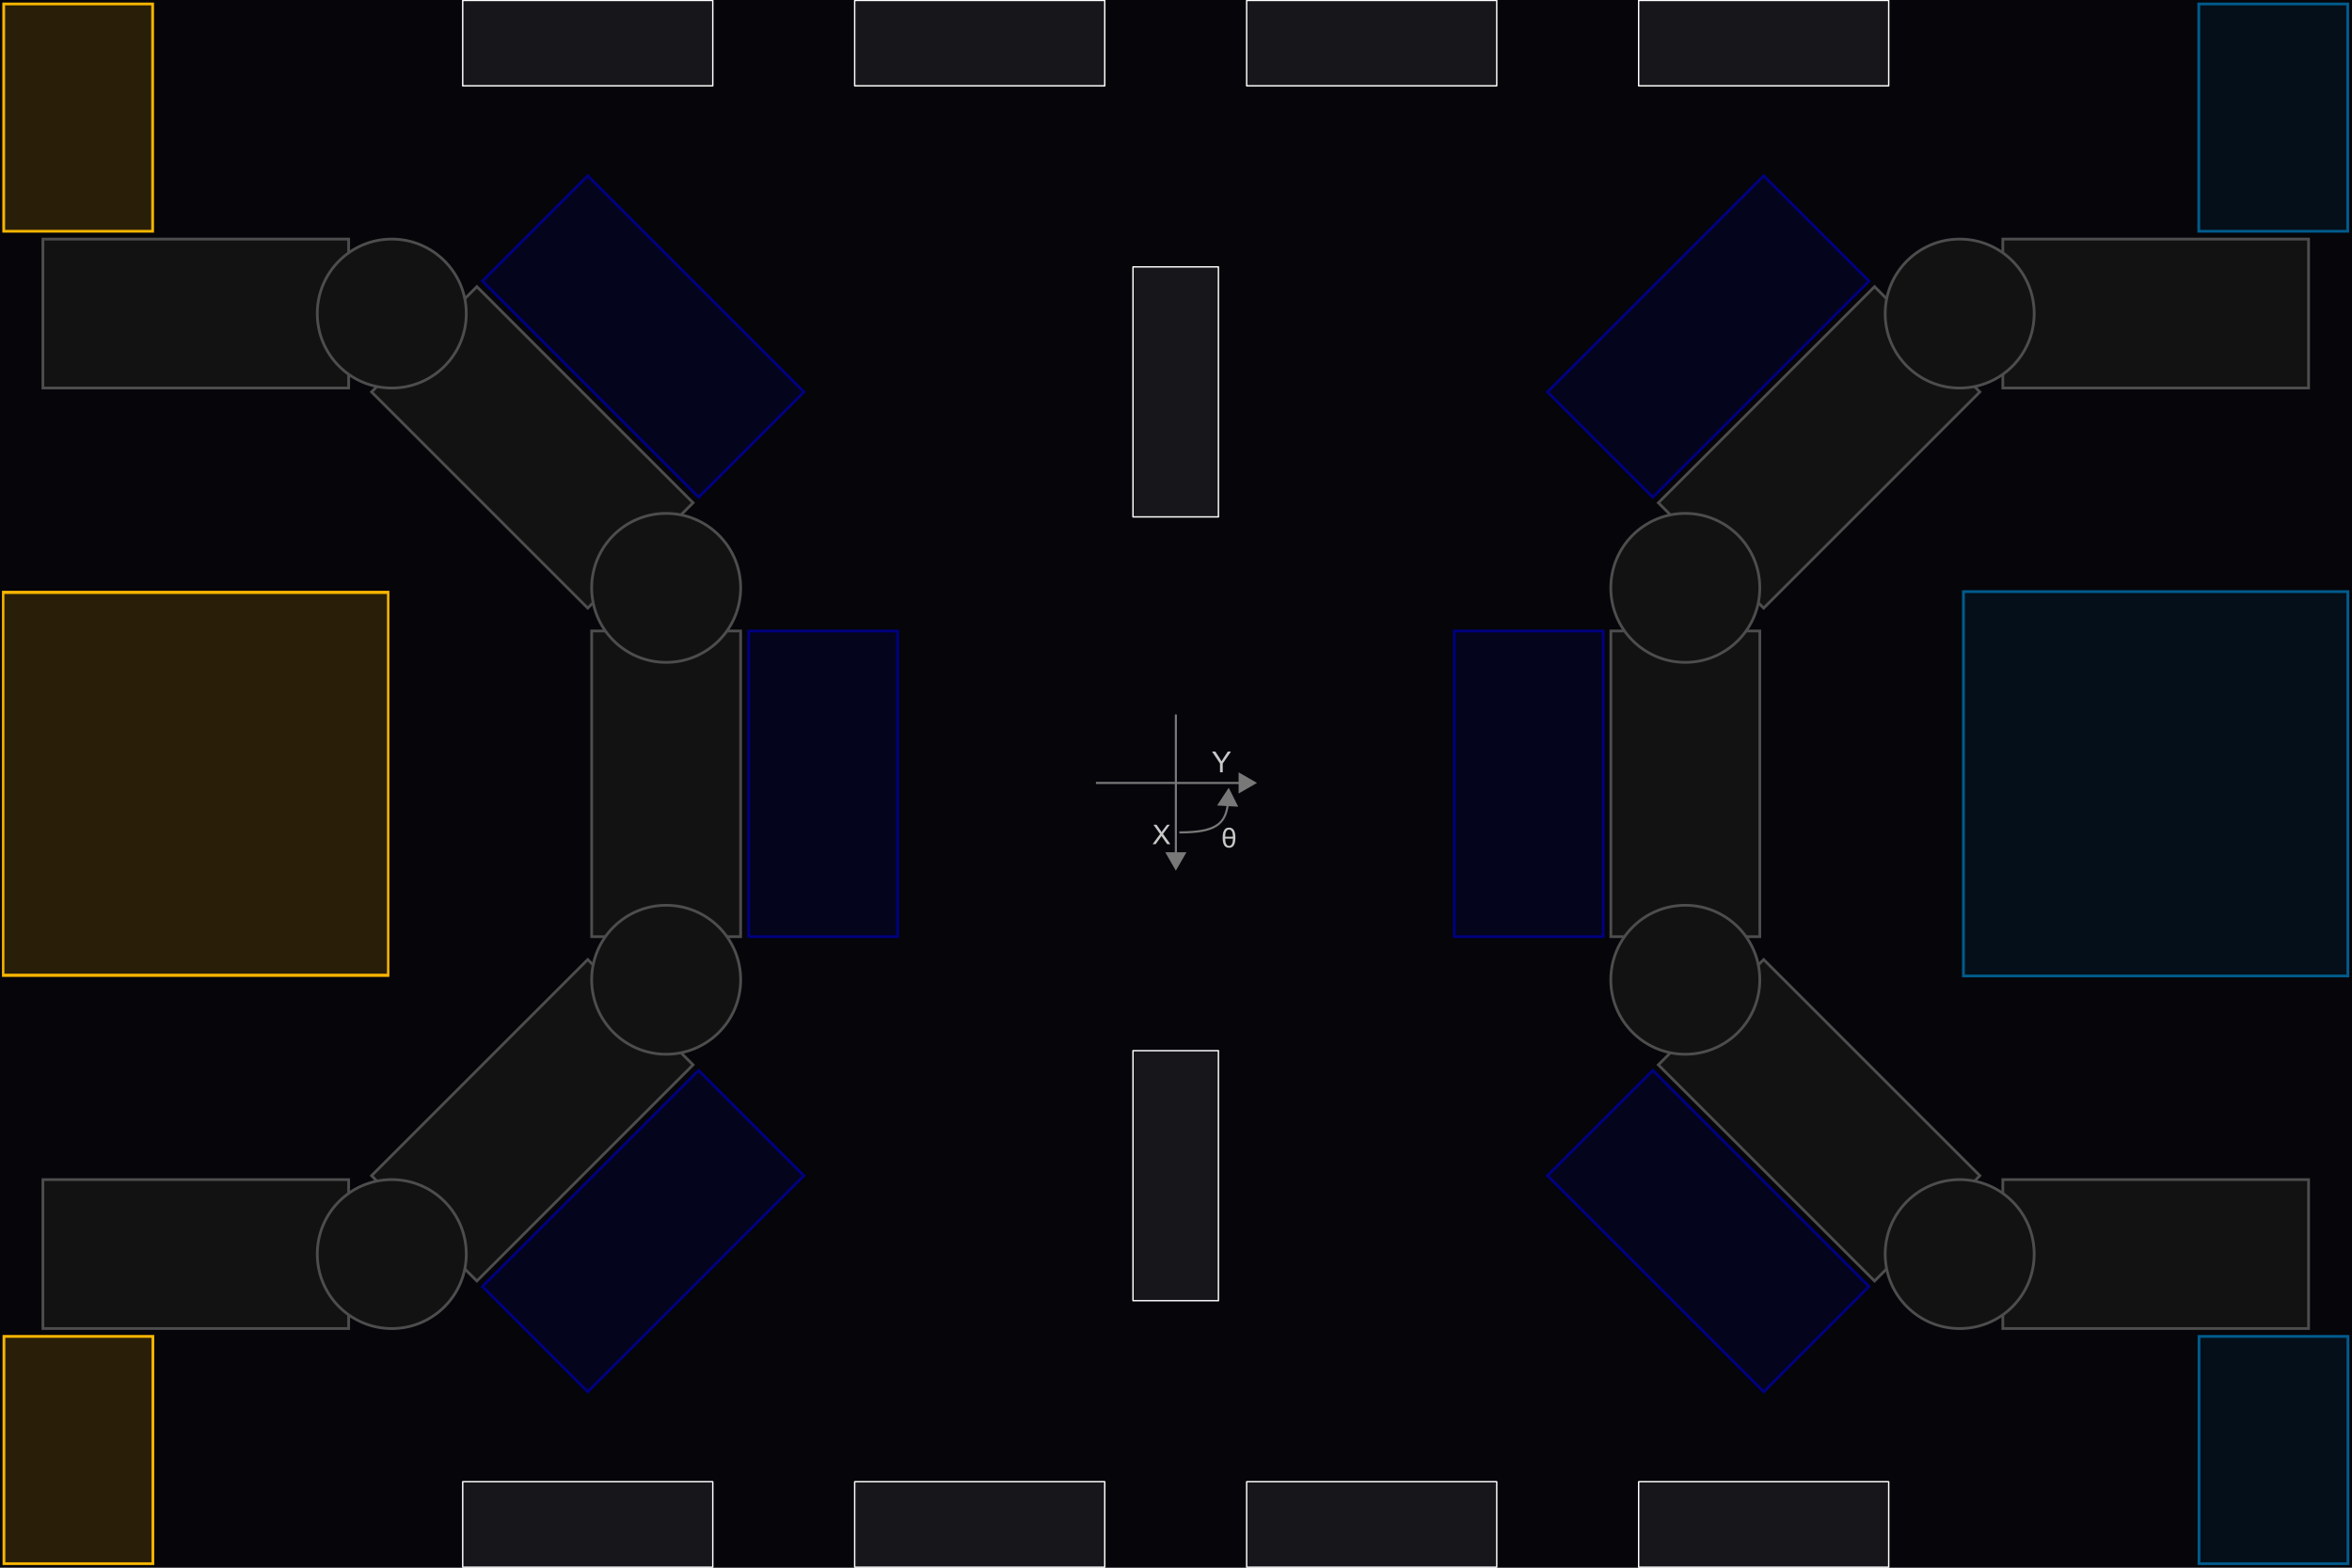
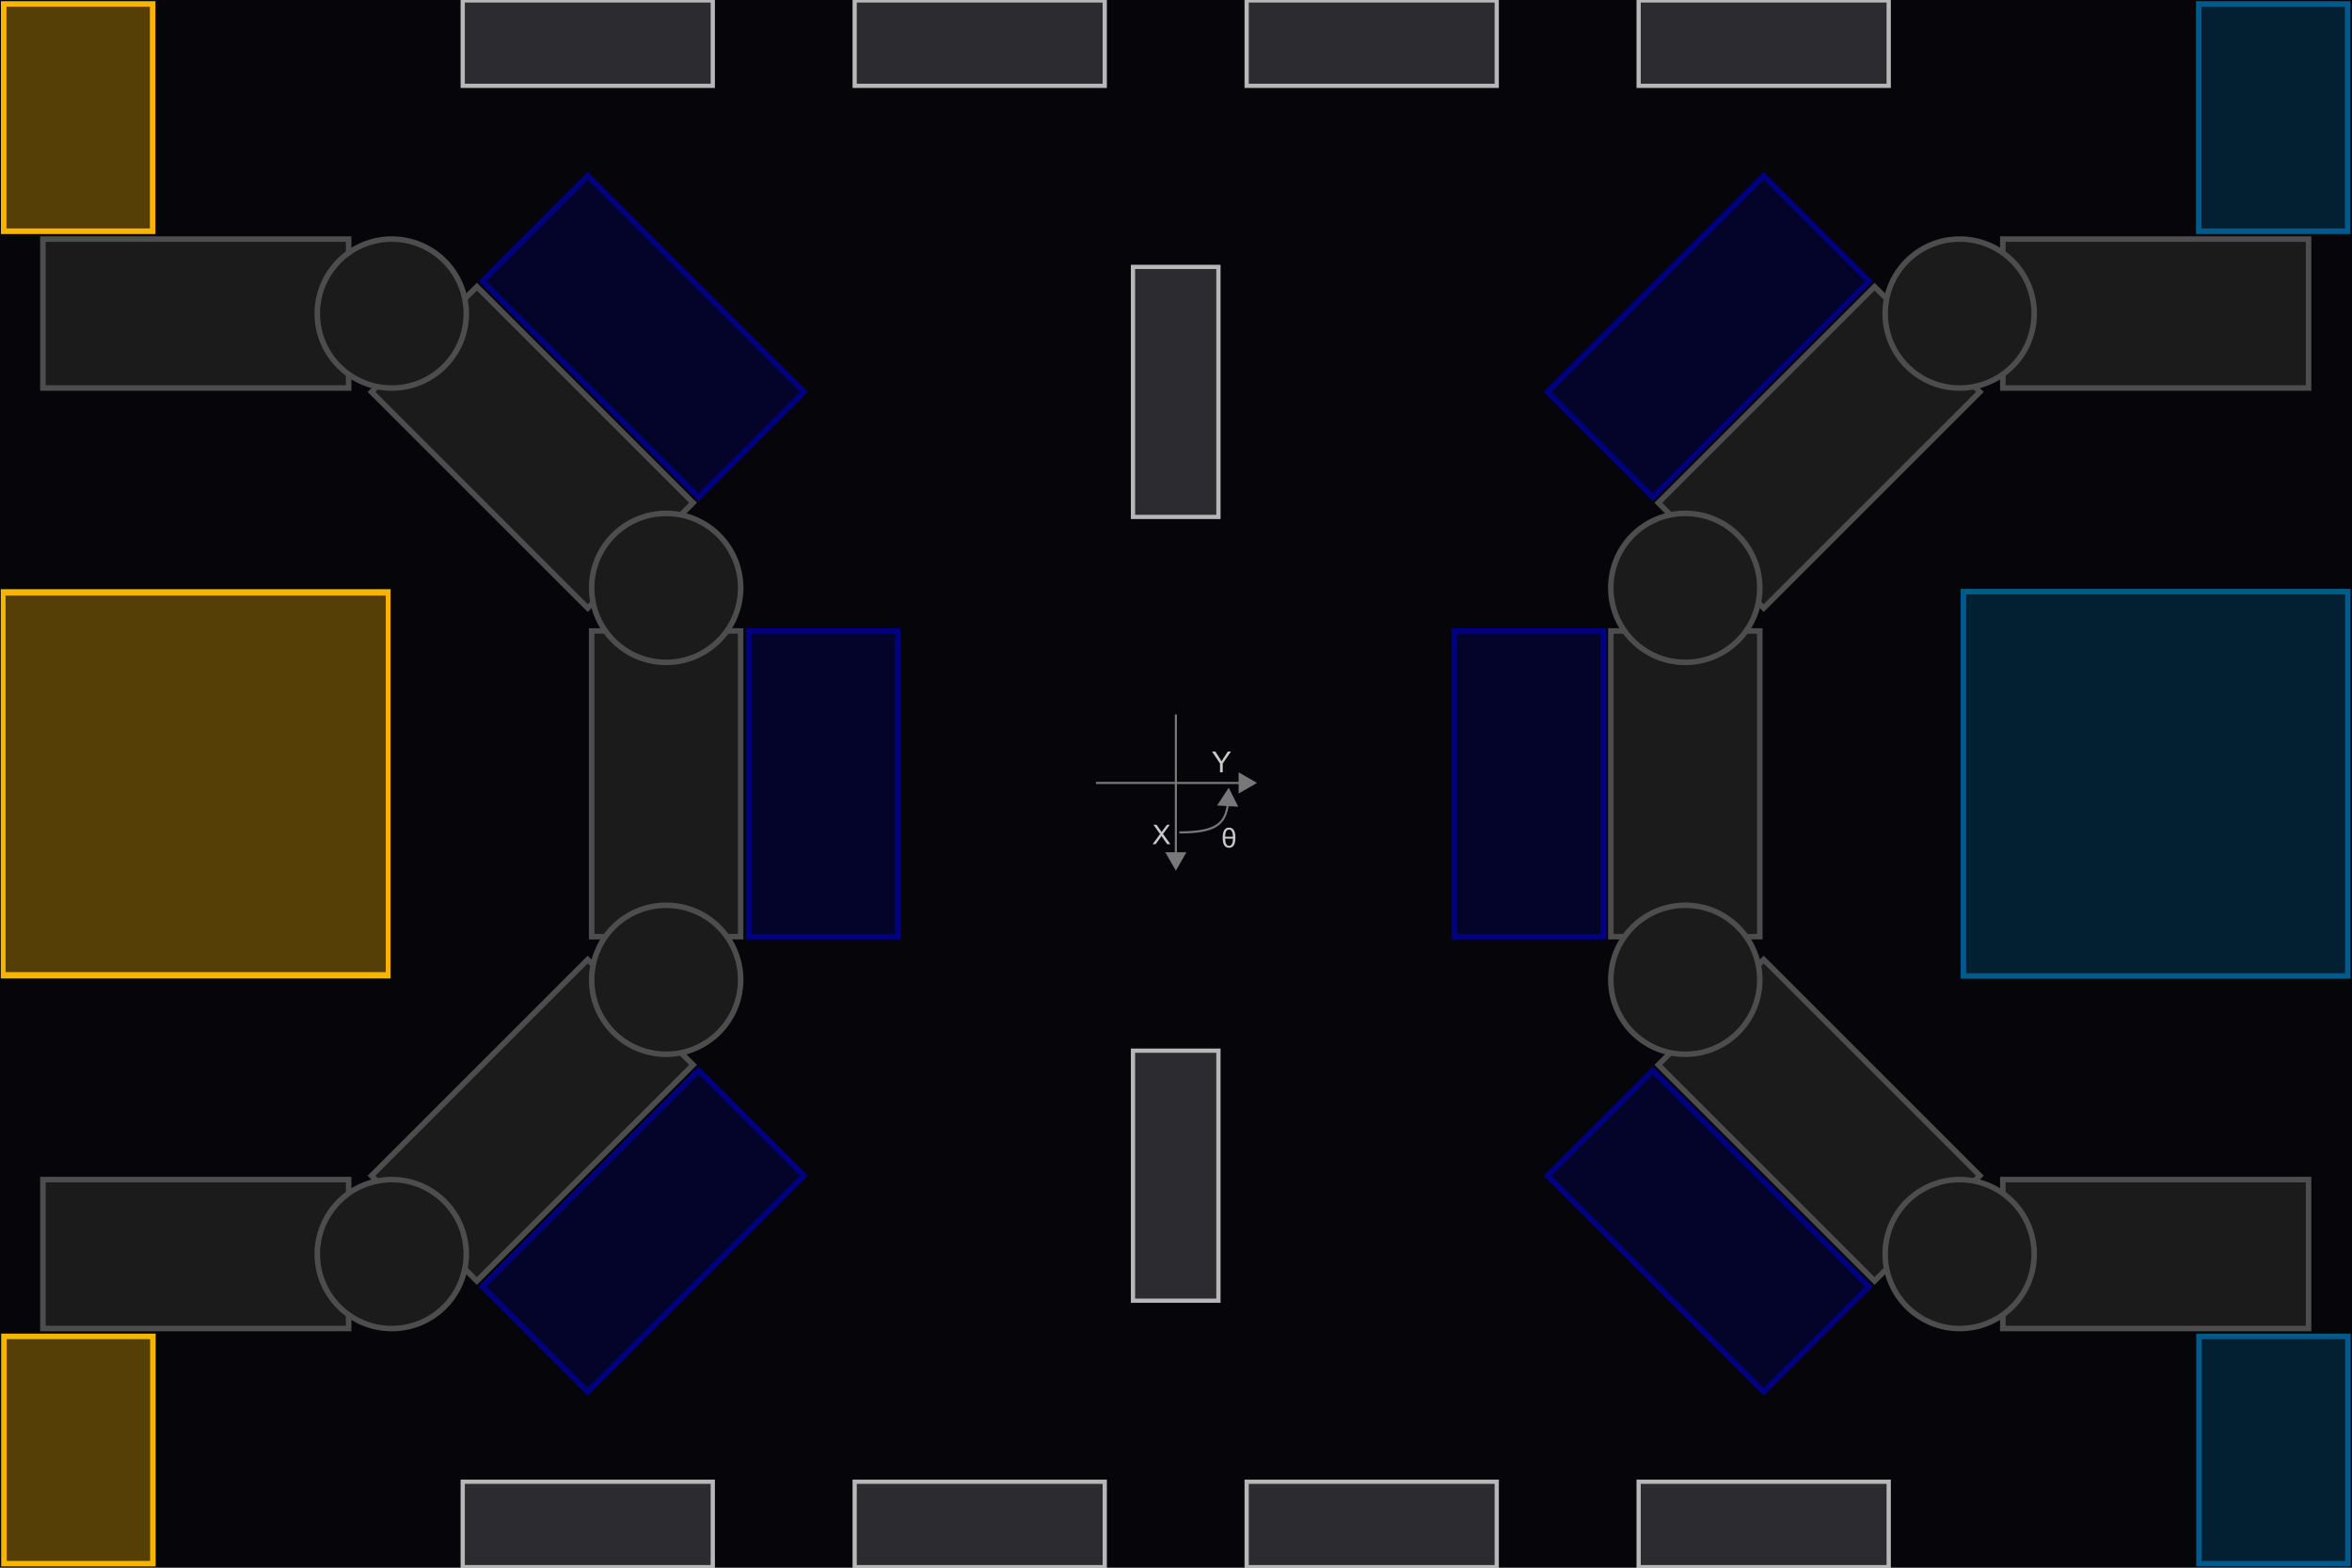
<svg xmlns="http://www.w3.org/2000/svg" version="1.1" id="svg8" x="0px" y="0px" viewBox="0 0 8503.9 5669.3" style="enable-background:new 0 0 8503.9 5669.3;" xml:space="preserve">
  <defs id="defs3" />
  <style type="text/css" id="style1">
	.st0{fill:#05050A;}
	.st1{display:none;}
	.st2{display:inline;}
	.st3{fill:none;stroke:#005B8C;stroke-width:14.173;stroke-linecap:square;stroke-miterlimit:11.339;}
	.st4{fill:#005B8C;fill-opacity:0.3;stroke:#005B8C;stroke-width:14.173;stroke-linecap:square;stroke-miterlimit:11.339;}
	.st5{fill:none;stroke:#F7B500;stroke-width:14.173;stroke-linecap:square;stroke-miterlimit:11.339;}
	.st6{fill:#F7B500;fill-opacity:0.3;stroke:#F7B500;stroke-width:14.173;stroke-linecap:square;stroke-miterlimit:11.339;}
	.st7{fill:#F7B500;fill-opacity:0.3;stroke:#F7B500;stroke-width:13.925;stroke-linecap:square;stroke-miterlimit:11.339;}
	.st8{fill:#005B8C;fill-opacity:0.3;stroke:#005B8C;stroke-width:13.986;stroke-linecap:square;stroke-miterlimit:11.339;}
	.st9{fill:#005B8C;fill-opacity:0.3;stroke:#005B8C;stroke-width:13.925;stroke-linecap:square;stroke-miterlimit:11.339;}
	.st10{fill:#F7B500;fill-opacity:0.3;stroke:#F7B500;stroke-width:14.048;stroke-linecap:square;stroke-miterlimit:11.339;}
	.st11{fill:#005B8C;fill-opacity:0.3;stroke:#005B8C;stroke-width:14.048;stroke-linecap:square;stroke-miterlimit:11.339;}
	
		.st12{fill-rule:evenodd;clip-rule:evenodd;fill:#005B8C;fill-opacity:0.3;stroke:#005B8C;stroke-width:14.048;stroke-linecap:square;stroke-miterlimit:11.339;}
	.st13{fill:#C8C8C8;}
	.st14{fill:#787878;}
	.st15{fill:none;stroke:#787878;stroke-width:7.699;stroke-miterlimit:10.509;}
	.st16{opacity:0.5;}
	.st17{fill:none;stroke:#FFFFFF;stroke-width:15;stroke-linejoin:round;stroke-miterlimit:11.339;stroke-opacity:0.6;}
	.st18{fill:#001F1D;}
	.st19{fill:#001F1D;stroke:#008000;stroke-width:15;stroke-linecap:square;stroke-miterlimit:11.339;}
	.st20{opacity:0.5;fill:#B5B0A1;}
	.st21{fill:#664600;}
	.st22{fill:#F7B500;}
	.st23{fill:#00374C;}
	.st24{fill:#005B8C;}
</style>
  <rect y="0" class="st0" width="8503.9" height="5669.3" id="rect1" x="0" />
  <g id="layer1-6" style="display:inline;stroke-width:10;stroke-dasharray:none" transform="matrix(2.834455,0,0,2.83436,-0.7869454,0.09591053)">
    <g id="layer12-7" style="display:inline;opacity:1">
-       <path id="path2-2-91" style="display:inline;opacity:1;fill:#ffffff;stroke:#ffffff;stroke-width:1.764;stroke-linejoin:round;stroke-dasharray:none;stroke-opacity:1;fill-opacity:0.072" d="M 590.5,0.501 V 109.5 H 909.5 V 0.5 Z" />
-       <path id="path2-2-91-7" style="display:inline;fill:#ffffff;stroke:#ffffff;stroke-width:1.764;stroke-linejoin:round;stroke-dasharray:none;stroke-opacity:1;fill-opacity:0.072" d="M 1090.5,0.501 V 109.5 h 318.999 V 0.5 Z" />
-       <path id="path2-2-91-7-8" style="display:inline;fill:#ffffff;stroke:#ffffff;stroke-width:1.764;stroke-linejoin:round;stroke-dasharray:none;stroke-opacity:1;fill-opacity:0.072" d="M 1590.5,0.501 V 109.5 h 318.999 V 0.5 Z" />
-       <path id="path2-2-91-0" style="display:inline;opacity:1;fill:#ffffff;stroke:#ffffff;stroke-width:1.764;stroke-linejoin:round;stroke-dasharray:none;stroke-opacity:1;fill-opacity:0.072" d="m 590.5,1890.501 v 108.999 h 318.999 v -108.999 z" />
-       <path id="path2-2-91-0-6" style="display:inline;opacity:1;fill:#ffffff;stroke:#ffffff;stroke-width:1.764;stroke-linejoin:round;stroke-dasharray:none;stroke-opacity:1;fill-opacity:0.072" d="m 2090.5,1890.501 v 108.999 h 318.999 v -108.999 z" />
-       <path id="path2-2-91-0-6-0" style="display:inline;opacity:1;fill:#ffffff;stroke:#ffffff;stroke-width:1.764;stroke-linejoin:round;stroke-dasharray:none;stroke-opacity:1;fill-opacity:0.072" d="M 2090.5,0.501 V 109.5 h 318.999 V 0.5 Z" />
-       <path id="path2-2-91-0-6-0-7" style="display:inline;opacity:1;fill:#ffffff;stroke:#ffffff;stroke-width:1.764;stroke-linejoin:round;stroke-dasharray:none;stroke-opacity:1;fill-opacity:0.072" d="m 1554.499,340.5 h -108.999 v 318.999 h 108.999 z" />
-       <path id="path2-2-91-0-6-0-7-5" style="display:inline;opacity:1;fill:#ffffff;stroke:#ffffff;stroke-width:1.764;stroke-linejoin:round;stroke-dasharray:none;stroke-opacity:1;fill-opacity:0.072" d="m 1554.499,1340.5 h -108.999 v 319 h 108.999 z" />
-       <path id="path2-2-91-7-88" style="display:inline;fill:#ffffff;stroke:#ffffff;stroke-width:1.764;stroke-linejoin:round;stroke-dasharray:none;stroke-opacity:1;fill-opacity:0.072" d="m 1090.5,1890.501 v 108.999 h 319 v -108.999 z" />
-       <path id="path2-2-91-7-4" style="display:inline;fill:#ffffff;stroke:#ffffff;stroke-width:1.764;stroke-linejoin:round;stroke-dasharray:none;stroke-opacity:1;fill-opacity:0.072" d="m 1590.5,1890.501 v 108.999 h 318.999 v -108.999 z" />
+       <path id="path2-2-91" style="display:inline;opacity:1;fill:#ffffff;stroke:#b7b7b7;stroke-width:5.419;stroke-linejoin:miter;stroke-dasharray:none;stroke-opacity:1;fill-opacity:0.157;stroke-linecap:butt;paint-order:normal" d="M 590.5,0.501 V 109.5 H 909.5 V 0.5 Z" />
+       <path id="path2-2-91-7" style="display:inline;fill:#ffffff;stroke:#b7b7b7;stroke-width:5.419;stroke-linejoin:miter;stroke-dasharray:none;stroke-opacity:1;fill-opacity:0.157;stroke-linecap:butt;paint-order:normal" d="M 1090.5,0.501 V 109.5 h 318.999 V 0.5 Z" />
+       <path id="path2-2-91-7-8" style="display:inline;fill:#ffffff;stroke:#b7b7b7;stroke-width:5.419;stroke-linejoin:miter;stroke-dasharray:none;stroke-opacity:1;fill-opacity:0.157;stroke-linecap:butt;paint-order:normal" d="M 1590.5,0.501 V 109.5 h 318.999 V 0.5 Z" />
+       <path id="path2-2-91-0" style="display:inline;opacity:1;fill:#ffffff;stroke:#b7b7b7;stroke-width:5.419;stroke-linejoin:miter;stroke-dasharray:none;stroke-opacity:1;fill-opacity:0.157;stroke-linecap:butt;paint-order:normal" d="m 590.5,1890.501 v 108.999 h 318.999 v -108.999 z" />
+       <path id="path2-2-91-0-6" style="display:inline;opacity:1;fill:#ffffff;stroke:#b7b7b7;stroke-width:5.419;stroke-linejoin:miter;stroke-dasharray:none;stroke-opacity:1;fill-opacity:0.157;stroke-linecap:butt;paint-order:normal" d="m 2090.5,1890.501 v 108.999 h 318.999 v -108.999 z" />
+       <path id="path2-2-91-0-6-0" style="display:inline;opacity:1;fill:#ffffff;stroke:#b7b7b7;stroke-width:5.419;stroke-linejoin:miter;stroke-dasharray:none;stroke-opacity:1;fill-opacity:0.157;stroke-linecap:butt;paint-order:normal" d="M 2090.5,0.501 V 109.5 h 318.999 V 0.5 Z" />
+       <path id="path2-2-91-0-6-0-7" style="display:inline;opacity:1;fill:#ffffff;stroke:#b7b7b7;stroke-width:5.419;stroke-linejoin:miter;stroke-dasharray:none;stroke-opacity:1;fill-opacity:0.157;stroke-linecap:butt;paint-order:normal" d="m 1554.499,340.5 h -108.999 v 318.999 h 108.999 z" />
+       <path id="path2-2-91-0-6-0-7-5" style="display:inline;opacity:1;fill:#ffffff;stroke:#b7b7b7;stroke-width:5.419;stroke-linejoin:miter;stroke-dasharray:none;stroke-opacity:1;fill-opacity:0.157;stroke-linecap:butt;paint-order:normal" d="m 1554.499,1340.5 h -108.999 v 319 h 108.999 z" />
+       <path id="path2-2-91-7-88" style="display:inline;fill:#ffffff;stroke:#b7b7b7;stroke-width:5.419;stroke-linejoin:miter;stroke-dasharray:none;stroke-opacity:1;fill-opacity:0.157;stroke-linecap:butt;paint-order:normal" d="m 1090.5,1890.501 v 108.999 h 319 v -108.999 z" />
+       <path id="path2-2-91-7-4" style="display:inline;fill:#ffffff;stroke:#b7b7b7;stroke-width:5.419;stroke-linejoin:miter;stroke-dasharray:none;stroke-opacity:1;fill-opacity:0.157;stroke-linecap:butt;paint-order:normal" d="m 1590.5,1890.501 v 108.999 h 318.999 v -108.999 z" />
    </g>
    <g id="layer11-5" style="display:inline;fill:#121212;fill-opacity:1;stroke-width:3.528;stroke-dasharray:none">
-       <rect style="display:inline;opacity:1;fill:#121212;stroke:#4d4d4d;stroke-width:3.528;stroke-linecap:square;stroke-linejoin:miter;stroke-dasharray:none;fill-opacity:1" id="rect4-3" width="390.014" height="190.014" x="55" y="305" />
-       <rect style="display:inline;fill:#121212;stroke:#4d4d4d;stroke-width:3.528;stroke-linecap:square;stroke-linejoin:miter;stroke-dasharray:none;fill-opacity:1" id="rect4-60" width="390.014" height="190.014" x="688.908" y="-171.741" transform="rotate(45)" />
-       <rect style="display:inline;fill:#121212;stroke:#4d4d4d;stroke-width:3.528;stroke-linecap:square;stroke-linejoin:miter;stroke-dasharray:none;fill-opacity:1" id="rect4-60-1" width="390.014" height="190.014" x="335.336" y="1395.986" transform="matrix(-0.7071068,0.7071068,0.7071068,0.7071068,0,0)" />
-       <rect style="display:inline;fill:#121212;stroke:#4d4d4d;stroke-width:3.528;stroke-linecap:square;stroke-linejoin:miter;stroke-dasharray:none;fill-opacity:1" id="rect4-6" width="390.014" height="190.014" x="55" y="1505" />
-       <rect style="display:inline;fill:#121212;stroke:#4d4d4d;stroke-width:3.528;stroke-linecap:square;stroke-linejoin:miter;stroke-dasharray:none;fill-opacity:1" id="rect4-60-1-5" width="390.014" height="190.014" x="2456.655" y="-725.334" transform="rotate(45)" />
-       <rect style="display:inline;fill:#121212;stroke:#4d4d4d;stroke-width:3.528;stroke-linecap:square;stroke-linejoin:miter;stroke-dasharray:none;fill-opacity:1" id="rect4-60-1-5-6" width="390.014" height="190.014" x="-1432.411" y="1949.578" transform="matrix(-0.7071068,0.7071068,0.7071068,0.7071068,0,0)" />
-       <rect style="display:inline;fill:#121212;stroke:#4d4d4d;stroke-width:3.528;stroke-linecap:square;stroke-linejoin:miter;stroke-dasharray:none;fill-opacity:1" id="rect4-9" width="390.014" height="190.014" x="805" y="-945.014" transform="rotate(90)" />
-       <rect style="display:inline;fill:#121212;stroke:#4d4d4d;stroke-width:3.528;stroke-linecap:square;stroke-linejoin:miter;stroke-dasharray:none;fill-opacity:1" id="rect4-2" width="390.014" height="190.014" x="-2945.07" y="305" transform="scale(-1,1)" />
-       <rect style="display:inline;fill:#121212;stroke:#4d4d4d;stroke-width:3.528;stroke-linecap:square;stroke-linejoin:miter;stroke-dasharray:none;fill-opacity:1" id="rect4-6-7" width="390.014" height="190.014" x="-2945.07" y="1505" transform="scale(-1,1)" />
-       <rect style="display:inline;fill:#121212;stroke:#4d4d4d;stroke-width:3.528;stroke-linecap:square;stroke-linejoin:miter;stroke-dasharray:none;fill-opacity:1" id="rect4-9-6" width="390.014" height="190.014" x="805" y="2055.056" transform="matrix(0,1,1,0,0,0)" />
-       <circle style="display:inline;opacity:1;fill:#121212;stroke:#4d4d4d;stroke-width:3.528;stroke-linecap:round;stroke-linejoin:round;stroke-dasharray:none;fill-opacity:1" id="path1" cx="500.035" cy="400.035" r="95.035" />
-       <ellipse style="display:inline;fill:#121212;stroke:#4d4d4d;stroke-width:3.528;stroke-linecap:round;stroke-linejoin:round;stroke-dasharray:none;fill-opacity:1" id="path1-4" cx="850.035" cy="750.035" rx="95.035" ry="95.035" />
-       <ellipse style="display:inline;fill:#121212;stroke:#4d4d4d;stroke-width:3.528;stroke-linecap:round;stroke-linejoin:round;stroke-dasharray:none;fill-opacity:1" id="path1-5" cx="500.035" cy="1600.035" rx="95.035" ry="95.035" />
-       <ellipse style="display:inline;fill:#121212;stroke:#4d4d4d;stroke-width:3.528;stroke-linecap:round;stroke-linejoin:round;stroke-dasharray:none;fill-opacity:1" id="path1-45" cx="850.035" cy="1250.035" rx="95.035" ry="95.035" />
-       <circle style="display:inline;fill:#121212;stroke:#4d4d4d;stroke-width:3.528;stroke-linecap:round;stroke-linejoin:round;stroke-dasharray:none;fill-opacity:1" id="path1-6" cx="-2500.034" cy="400.035" r="95.035" transform="scale(-1,1)" />
-       <ellipse style="display:inline;fill:#121212;stroke:#4d4d4d;stroke-width:3.528;stroke-linecap:round;stroke-linejoin:round;stroke-dasharray:none;fill-opacity:1" id="path1-4-8" cx="-2150.035" cy="750.035" rx="95.035" ry="95.035" transform="scale(-1,1)" />
-       <ellipse style="display:inline;fill:#121212;stroke:#4d4d4d;stroke-width:3.528;stroke-linecap:round;stroke-linejoin:round;stroke-dasharray:none;fill-opacity:1" id="path1-5-5" cx="-2500.035" cy="1600.035" rx="95.035" ry="95.035" transform="scale(-1,1)" />
-       <ellipse style="display:inline;fill:#121212;stroke:#4d4d4d;stroke-width:3.528;stroke-linecap:round;stroke-linejoin:round;stroke-dasharray:none;fill-opacity:1" id="path1-45-7" cx="-2150.035" cy="1250.035" rx="95.035" ry="95.035" transform="scale(-1,1)" />
+       <rect style="display:inline;opacity:1;fill:#1b1b1b;stroke:#4d4d4d;stroke-width:7.056;stroke-linecap:square;stroke-linejoin:miter;stroke-dasharray:none;fill-opacity:1" id="rect4-3" width="390.014" height="190.014" x="55" y="305" />
+       <rect style="display:inline;fill:#1b1b1b;stroke:#4d4d4d;stroke-width:7.056;stroke-linecap:square;stroke-linejoin:miter;stroke-dasharray:none;fill-opacity:1" id="rect4-60" width="390.014" height="190.014" x="688.908" y="-171.741" transform="rotate(45)" />
+       <rect style="display:inline;fill:#1b1b1b;stroke:#4d4d4d;stroke-width:7.056;stroke-linecap:square;stroke-linejoin:miter;stroke-dasharray:none;fill-opacity:1" id="rect4-60-1" width="390.014" height="190.014" x="335.336" y="1395.986" transform="matrix(-0.7071068,0.7071068,0.7071068,0.7071068,0,0)" />
+       <rect style="display:inline;fill:#1b1b1b;stroke:#4d4d4d;stroke-width:7.056;stroke-linecap:square;stroke-linejoin:miter;stroke-dasharray:none;fill-opacity:1" id="rect4-6" width="390.014" height="190.014" x="55" y="1505" />
+       <rect style="display:inline;fill:#1b1b1b;stroke:#4d4d4d;stroke-width:7.056;stroke-linecap:square;stroke-linejoin:miter;stroke-dasharray:none;fill-opacity:1" id="rect4-60-1-5" width="390.014" height="190.014" x="2456.655" y="-725.334" transform="rotate(45)" />
+       <rect style="display:inline;fill:#1b1b1b;stroke:#4d4d4d;stroke-width:7.056;stroke-linecap:square;stroke-linejoin:miter;stroke-dasharray:none;fill-opacity:1" id="rect4-60-1-5-6" width="390.014" height="190.014" x="-1432.411" y="1949.578" transform="matrix(-0.7071068,0.7071068,0.7071068,0.7071068,0,0)" />
+       <rect style="display:inline;fill:#1b1b1b;stroke:#4d4d4d;stroke-width:7.056;stroke-linecap:square;stroke-linejoin:miter;stroke-dasharray:none;fill-opacity:1" id="rect4-9" width="390.014" height="190.014" x="805" y="-945.014" transform="rotate(90)" />
+       <rect style="display:inline;fill:#1b1b1b;stroke:#4d4d4d;stroke-width:7.056;stroke-linecap:square;stroke-linejoin:miter;stroke-dasharray:none;fill-opacity:1" id="rect4-2" width="390.014" height="190.014" x="-2945.07" y="305" transform="scale(-1,1)" />
+       <rect style="display:inline;fill:#1b1b1b;stroke:#4d4d4d;stroke-width:7.056;stroke-linecap:square;stroke-linejoin:miter;stroke-dasharray:none;fill-opacity:1" id="rect4-6-7" width="390.014" height="190.014" x="-2945.07" y="1505" transform="scale(-1,1)" />
+       <rect style="display:inline;fill:#1b1b1b;stroke:#4d4d4d;stroke-width:7.056;stroke-linecap:square;stroke-linejoin:miter;stroke-dasharray:none;fill-opacity:1" id="rect4-9-6" width="390.014" height="190.014" x="805" y="2055.056" transform="matrix(0,1,1,0,0,0)" />
+       <circle style="display:inline;opacity:1;fill:#1b1b1b;stroke:#4d4d4d;stroke-width:7.056;stroke-linecap:round;stroke-linejoin:round;stroke-dasharray:none;fill-opacity:1" id="path1" cx="500.035" cy="400.035" r="95.035" />
+       <ellipse style="display:inline;fill:#1b1b1b;stroke:#4d4d4d;stroke-width:7.056;stroke-linecap:round;stroke-linejoin:round;stroke-dasharray:none;fill-opacity:1" id="path1-4" cx="850.035" cy="750.035" rx="95.035" ry="95.035" />
+       <ellipse style="display:inline;fill:#1b1b1b;stroke:#4d4d4d;stroke-width:7.056;stroke-linecap:round;stroke-linejoin:round;stroke-dasharray:none;fill-opacity:1" id="path1-5" cx="500.035" cy="1600.035" rx="95.035" ry="95.035" />
+       <ellipse style="display:inline;fill:#1b1b1b;stroke:#4d4d4d;stroke-width:7.056;stroke-linecap:round;stroke-linejoin:round;stroke-dasharray:none;fill-opacity:1" id="path1-45" cx="850.035" cy="1250.035" rx="95.035" ry="95.035" />
+       <circle style="display:inline;fill:#1b1b1b;stroke:#4d4d4d;stroke-width:7.056;stroke-linecap:round;stroke-linejoin:round;stroke-dasharray:none;fill-opacity:1" id="path1-6" cx="-2500.034" cy="400.035" r="95.035" transform="scale(-1,1)" />
+       <ellipse style="display:inline;fill:#1b1b1b;stroke:#4d4d4d;stroke-width:7.056;stroke-linecap:round;stroke-linejoin:round;stroke-dasharray:none;fill-opacity:1" id="path1-4-8" cx="-2150.035" cy="750.035" rx="95.035" ry="95.035" transform="scale(-1,1)" />
+       <ellipse style="display:inline;fill:#1b1b1b;stroke:#4d4d4d;stroke-width:7.056;stroke-linecap:round;stroke-linejoin:round;stroke-dasharray:none;fill-opacity:1" id="path1-5-5" cx="-2500.035" cy="1600.035" rx="95.035" ry="95.035" transform="scale(-1,1)" />
+       <ellipse style="display:inline;fill:#1b1b1b;stroke:#4d4d4d;stroke-width:7.056;stroke-linecap:round;stroke-linejoin:round;stroke-dasharray:none;fill-opacity:1" id="path1-45-7" cx="-2150.035" cy="1250.035" rx="95.035" ry="95.035" transform="scale(-1,1)" />
    </g>
    <g id="layer10-5" style="display:inline;stroke-width:10;stroke-dasharray:none" transform="translate(0.3066571,0.04666521)">
-       <rect style="display:inline;fill:#005b8c;stroke:#005b8c;stroke-width:3.528;stroke-linecap:square;stroke-linejoin:miter;stroke-dasharray:none;stroke-opacity:1;paint-order:markers stroke fill;fill-opacity:0.124" id="rect1-5-62-6-1" width="289.996" height="189.996" x="4.955" y="-2994.691" transform="rotate(90)" />
-       <rect style="display:inline;fill:#005b8c;stroke:#005b8c;stroke-width:3.528;stroke-linecap:square;stroke-linejoin:miter;stroke-dasharray:none;stroke-opacity:1;paint-order:markers stroke fill;fill-opacity:0.124" id="rect1-5-62-6-1-7" width="289.996" height="189.996" x="1705.002" y="-2994.998" transform="rotate(90)" />
-       <rect style="display:inline;fill:#f7b500;stroke:#f7b500;stroke-width:3.528;stroke-linecap:square;stroke-linejoin:miter;stroke-dasharray:none;stroke-opacity:1;paint-order:markers stroke fill;fill-opacity:0.151" id="rect1-5-62-7" width="289.996" height="189.996" x="4.955" y="-194.691" transform="rotate(90)" />
-       <rect style="display:inline;fill:#f7b500;stroke:#f7b500;stroke-width:3.528;stroke-linecap:square;stroke-linejoin:miter;stroke-dasharray:none;stroke-opacity:1;paint-order:markers stroke fill;fill-opacity:0.151" id="rect1-5-62-7-6" width="289.996" height="189.996" x="1705.002" y="-194.998" transform="rotate(90)" />
-       <rect style="display:inline;fill:#000080;stroke:#000080;stroke-width:3.528;stroke-linecap:square;stroke-linejoin:miter;stroke-dasharray:none;fill-opacity:0.17" id="rect4-9-6-8" width="390.014" height="190.014" x="805" y="1855" transform="matrix(0,1,1,0,0,0)" />
-       <rect style="display:inline;fill:#000080;stroke:#000080;stroke-width:3.528;stroke-linecap:square;stroke-linejoin:miter;stroke-dasharray:none;fill-opacity:0.17" id="rect4-9-6-8-5" width="390.014" height="190.014" x="-1432.229" y="1749.318" transform="matrix(-0.7071068,0.7071068,0.7071068,0.7071068,0,0)" />
-       <rect style="display:inline;fill:#000080;stroke:#000080;stroke-width:3.528;stroke-linecap:square;stroke-linejoin:miter;stroke-dasharray:none;fill-opacity:0.17" id="rect4-9-6-8-5-2" width="390.014" height="190.014" x="335.522" y="1595.751" transform="matrix(-0.7071068,0.7071068,0.7071068,0.7071068,0,0)" />
-       <rect style="display:inline;fill:#000080;stroke:#000080;stroke-width:3.528;stroke-linecap:square;stroke-linejoin:miter;stroke-dasharray:none;fill-opacity:0.17" id="rect4-9-6-8-5-5" width="390.014" height="190.014" x="688.658" y="-371.572" transform="rotate(45)" />
-       <rect style="display:inline;fill:#000080;stroke:#000080;stroke-width:3.528;stroke-linecap:square;stroke-linejoin:miter;stroke-dasharray:none;fill-opacity:0.17" id="rect4-9-6-8-5-54" width="390.014" height="190.014" x="2456.401" y="-525.136" transform="rotate(45)" />
-       <rect style="display:inline;fill:#000080;stroke:#000080;stroke-width:3.528;stroke-linecap:square;stroke-linejoin:miter;stroke-dasharray:none;fill-opacity:0.17" id="rect4-9-6-8-7" width="390.014" height="190.014" x="805" y="955" transform="matrix(0,1,1,0,0,0)" />
+       <rect style="display:inline;fill:#005b8c;stroke:#005b8c;stroke-width:7.056;stroke-linecap:square;stroke-linejoin:miter;stroke-dasharray:none;stroke-opacity:1;paint-order:markers stroke fill;fill-opacity:0.309" id="rect1-5-62-6-1" width="289.996" height="189.996" x="4.955" y="-2994.691" transform="rotate(90)" />
+       <rect style="display:inline;fill:#005b8c;stroke:#005b8c;stroke-width:7.056;stroke-linecap:square;stroke-linejoin:miter;stroke-dasharray:none;stroke-opacity:1;paint-order:markers stroke fill;fill-opacity:0.309" id="rect1-5-62-6-1-7" width="289.996" height="189.996" x="1705.002" y="-2994.998" transform="rotate(90)" />
+       <rect style="display:inline;fill:#f7b500;stroke:#f7b500;stroke-width:7.056;stroke-linecap:square;stroke-linejoin:miter;stroke-dasharray:none;stroke-opacity:1;paint-order:markers stroke fill;fill-opacity:0.334" id="rect1-5-62-7" width="289.996" height="189.996" x="4.955" y="-194.691" transform="rotate(90)" />
+       <rect style="display:inline;fill:#f7b500;stroke:#f7b500;stroke-width:7.056;stroke-linecap:square;stroke-linejoin:miter;stroke-dasharray:none;stroke-opacity:1;paint-order:markers stroke fill;fill-opacity:0.334" id="rect1-5-62-7-6" width="289.996" height="189.996" x="1705.002" y="-194.998" transform="rotate(90)" />
+       <rect style="display:inline;fill:#000080;stroke:#000080;stroke-width:7.056;stroke-linecap:square;stroke-linejoin:miter;stroke-dasharray:none;fill-opacity:0.278" id="rect4-9-6-8" width="390.014" height="190.014" x="805" y="1855" transform="matrix(0,1,1,0,0,0)" />
+       <rect style="display:inline;fill:#000080;stroke:#000080;stroke-width:7.056;stroke-linecap:square;stroke-linejoin:miter;stroke-dasharray:none;fill-opacity:0.278" id="rect4-9-6-8-5" width="390.014" height="190.014" x="-1432.229" y="1749.318" transform="matrix(-0.7071068,0.7071068,0.7071068,0.7071068,0,0)" />
+       <rect style="display:inline;fill:#000080;stroke:#000080;stroke-width:7.056;stroke-linecap:square;stroke-linejoin:miter;stroke-dasharray:none;fill-opacity:0.278" id="rect4-9-6-8-5-2" width="390.014" height="190.014" x="335.522" y="1595.751" transform="matrix(-0.7071068,0.7071068,0.7071068,0.7071068,0,0)" />
+       <rect style="display:inline;fill:#000080;stroke:#000080;stroke-width:7.056;stroke-linecap:square;stroke-linejoin:miter;stroke-dasharray:none;fill-opacity:0.278" id="rect4-9-6-8-5-5" width="390.014" height="190.014" x="688.658" y="-371.572" transform="rotate(45)" />
+       <rect style="display:inline;fill:#000080;stroke:#000080;stroke-width:7.056;stroke-linecap:square;stroke-linejoin:miter;stroke-dasharray:none;fill-opacity:0.278" id="rect4-9-6-8-5-54" width="390.014" height="190.014" x="2456.401" y="-525.136" transform="rotate(45)" />
+       <rect style="display:inline;fill:#000080;stroke:#000080;stroke-width:7.056;stroke-linecap:square;stroke-linejoin:miter;stroke-dasharray:none;fill-opacity:0.278" id="rect4-9-6-8-7" width="390.014" height="190.014" x="805" y="955" transform="matrix(0,1,1,0,0,0)" />
    </g>
    <g id="layer7-6" style="display:inline;stroke-width:10.402;stroke-dasharray:none" transform="matrix(0.832381,0,0,1.11038,-803.422,705.8056)">
-       <rect style="display:inline;fill:#f7b500;stroke:#f7b500;stroke-width:3.67;stroke-linecap:square;stroke-linejoin:miter;stroke-dasharray:none;stroke-opacity:1;paint-order:markers stroke fill;fill-opacity:0.151" id="rect64-2" width="590" height="440" x="970.41" y="45.002" />
+       <rect style="display:inline;fill:#f7b500;stroke:#f7b500;stroke-width:7.34;stroke-linecap:square;stroke-linejoin:miter;stroke-dasharray:none;stroke-opacity:1;paint-order:markers stroke fill;fill-opacity:0.334" id="rect64-2" width="590" height="440" x="970.41" y="45.002" />
    </g>
    <g id="layer9-9" style="display:inline;opacity:1">
-       <rect style="display:inline;opacity:1;fill:#005b8c;stroke:#005b8c;stroke-width:3.528;stroke-linecap:square;stroke-linejoin:miter;stroke-dasharray:none;stroke-opacity:1;paint-order:markers stroke fill;fill-opacity:0.124" id="rect5-1" width="490.376" height="490.376" x="2504.812" y="754.812" />
+       <rect style="display:inline;opacity:1;fill:#005b8c;stroke:#005b8c;stroke-width:7.056;stroke-linecap:square;stroke-linejoin:miter;stroke-dasharray:none;stroke-opacity:1;paint-order:markers stroke fill;fill-opacity:0.309" id="rect5-1" width="490.376" height="490.376" x="2504.812" y="754.812" />
    </g>
  </g>
  <g id="Coords">
    <g id="g72" transform="matrix(1.460072,0,0,1.460072,-1766.327,-851.685)">
      <path id="path72" class="st13" d="M4063.9,2674.2l18.6-25.1l-16.4-23.1h7.6l8.7,12.4c1.8,2.6,3.1,4.5,3.8,5.9    c1.2-1.9,2.5-3.7,3.8-5.5l9.7-12.8h6.9l-16.9,22.7l18.3,25.5h-7.9L4088,2657c-0.7-1-1.4-2.1-2.1-3.2c-1.1,1.8-1.8,3-2.3,3.6    l-12.1,16.8L4063.9,2674.2z" />
    </g>
    <g id="g73" transform="matrix(1.559246,0,0,1.559246,-2409.681,-1607.889)">
      <path id="path73" class="st13" d="M4374.4,2822.4V2802l-18.6-27.8h7.7l9.5,14.5c1.8,2.7,3.4,5.4,4.9,8.2c1.4-2.5,3.2-5.4,5.3-8.5    l9.3-14.2h7.4l-19.2,27.8v20.4H4374.4z" />
    </g>
    <rect id="rect73" x="4247.6" y="2831.2" class="st14" width="7.7" height="291" />
    <rect id="rect74" x="3962.5" y="2827.5" class="st14" width="288.9" height="7.7" />
    <path id="path74" class="st14" d="M4489.6,2835.2h-238.1c-2.1,0-3.8-1.7-3.8-3.8v-244.6c0-2.1,1.7-3.8,3.8-3.8   c2.1,0,3.8,1.7,3.8,3.8v240.7h234.3c2.1,0,3.8,1.7,3.8,3.8C4493.4,2833.5,4491.7,2835.2,4489.6,2835.2z" />
    <polygon id="polygon74" class="st14" points="4289.8,3082.1 4251.4,3148.6 4213.1,3082.1  " />
    <polygon id="polygon75" class="st14" points="4478.3,2869.7 4544.8,2831.3 4478.3,2792.9  " />
    <path id="path75" class="st14" d="M4443.8,2904.4c-5,43-18.3,68.5-44.5,85.1c-26.8,17-68.3,24.6-134.5,24.6h-0.8v-7.7h0.8   c135.6,0,163.3-33.2,171.4-102.9L4443.8,2904.4z" style="stroke-width:1;stroke-dasharray:none" />
    <polygon id="polygon76" class="st14" points="4477.1,2917.3 4442.6,2848.7 4400.4,2912.9  " />
    <path id="path76" class="st15" d="M4429.5,2750" />
    <path id="path77" class="st15" d="M4250.5,2638.8" />
    <g id="g78" transform="matrix(1.465195,0,0,1.465195,-2361.104,-862.726)">
      <path id="path78" class="st13" d="M4628.6,2656.4c0-16.6,5.2-24.9,15.7-24.9s15.7,8.3,15.7,24.9c0,16.6-5.2,24.9-15.7,24.9    S4628.6,2673,4628.6,2656.4z M4634.7,2654h19.2c-0.2-6.9-1.2-11.5-3-14c-1.5-2.3-4-3.7-6.7-3.7    C4638.1,2636.4,4634.9,2642.2,4634.7,2654z M4654,2658.8h-19.2c0.2,11.8,3.5,17.7,9.6,17.7S4653.7,2670.6,4654,2658.8z" />
    </g>
  </g>
</svg>
